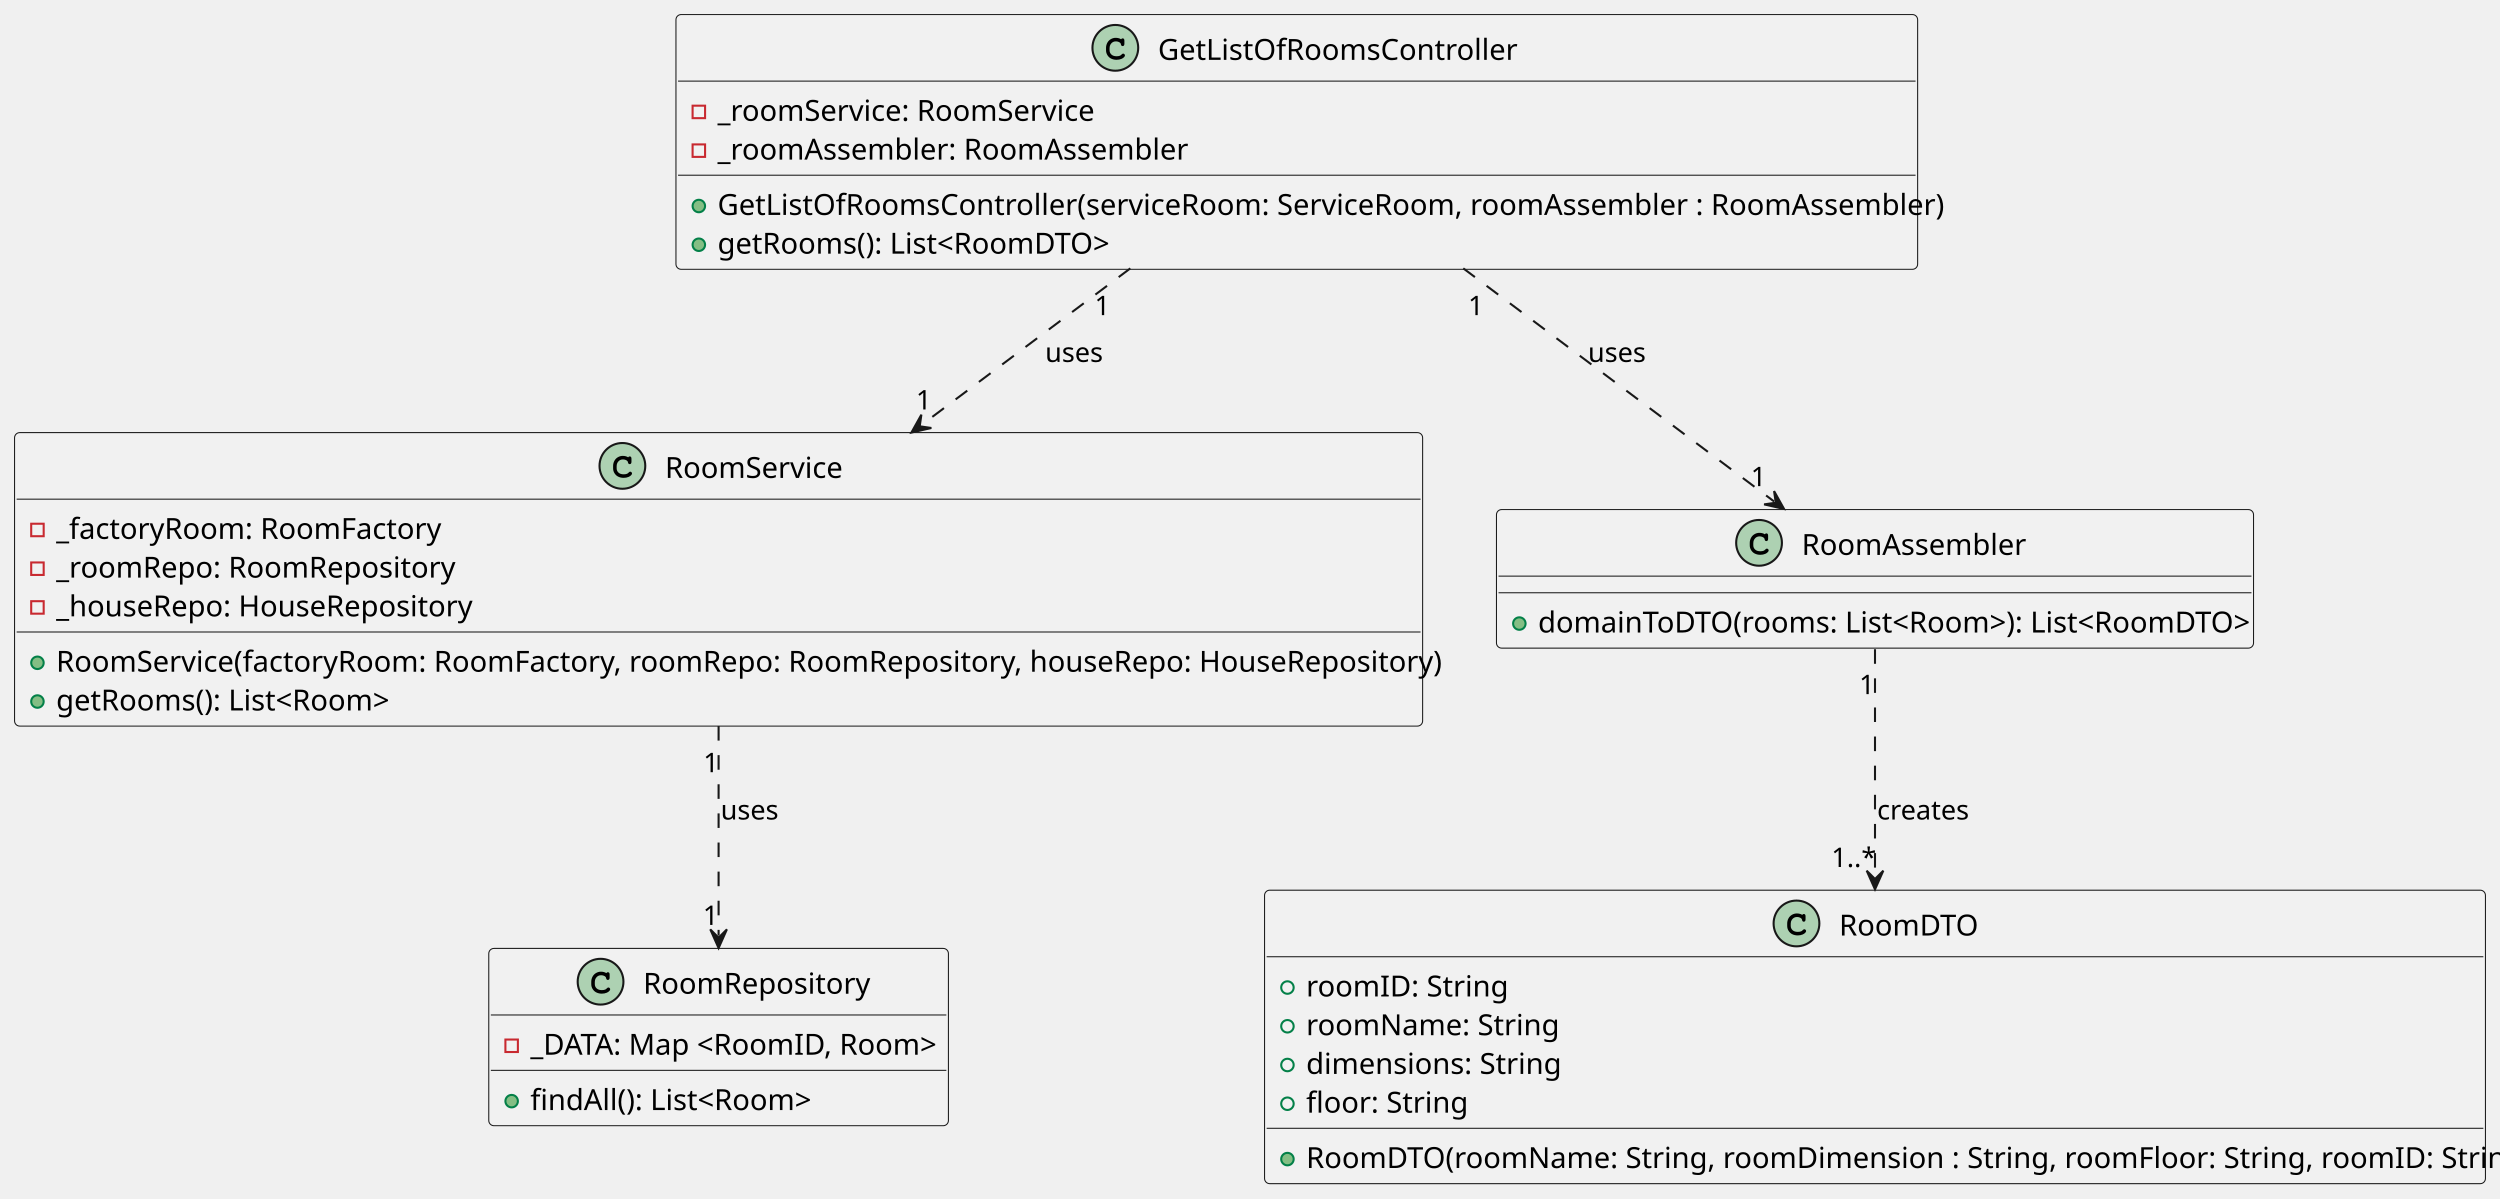
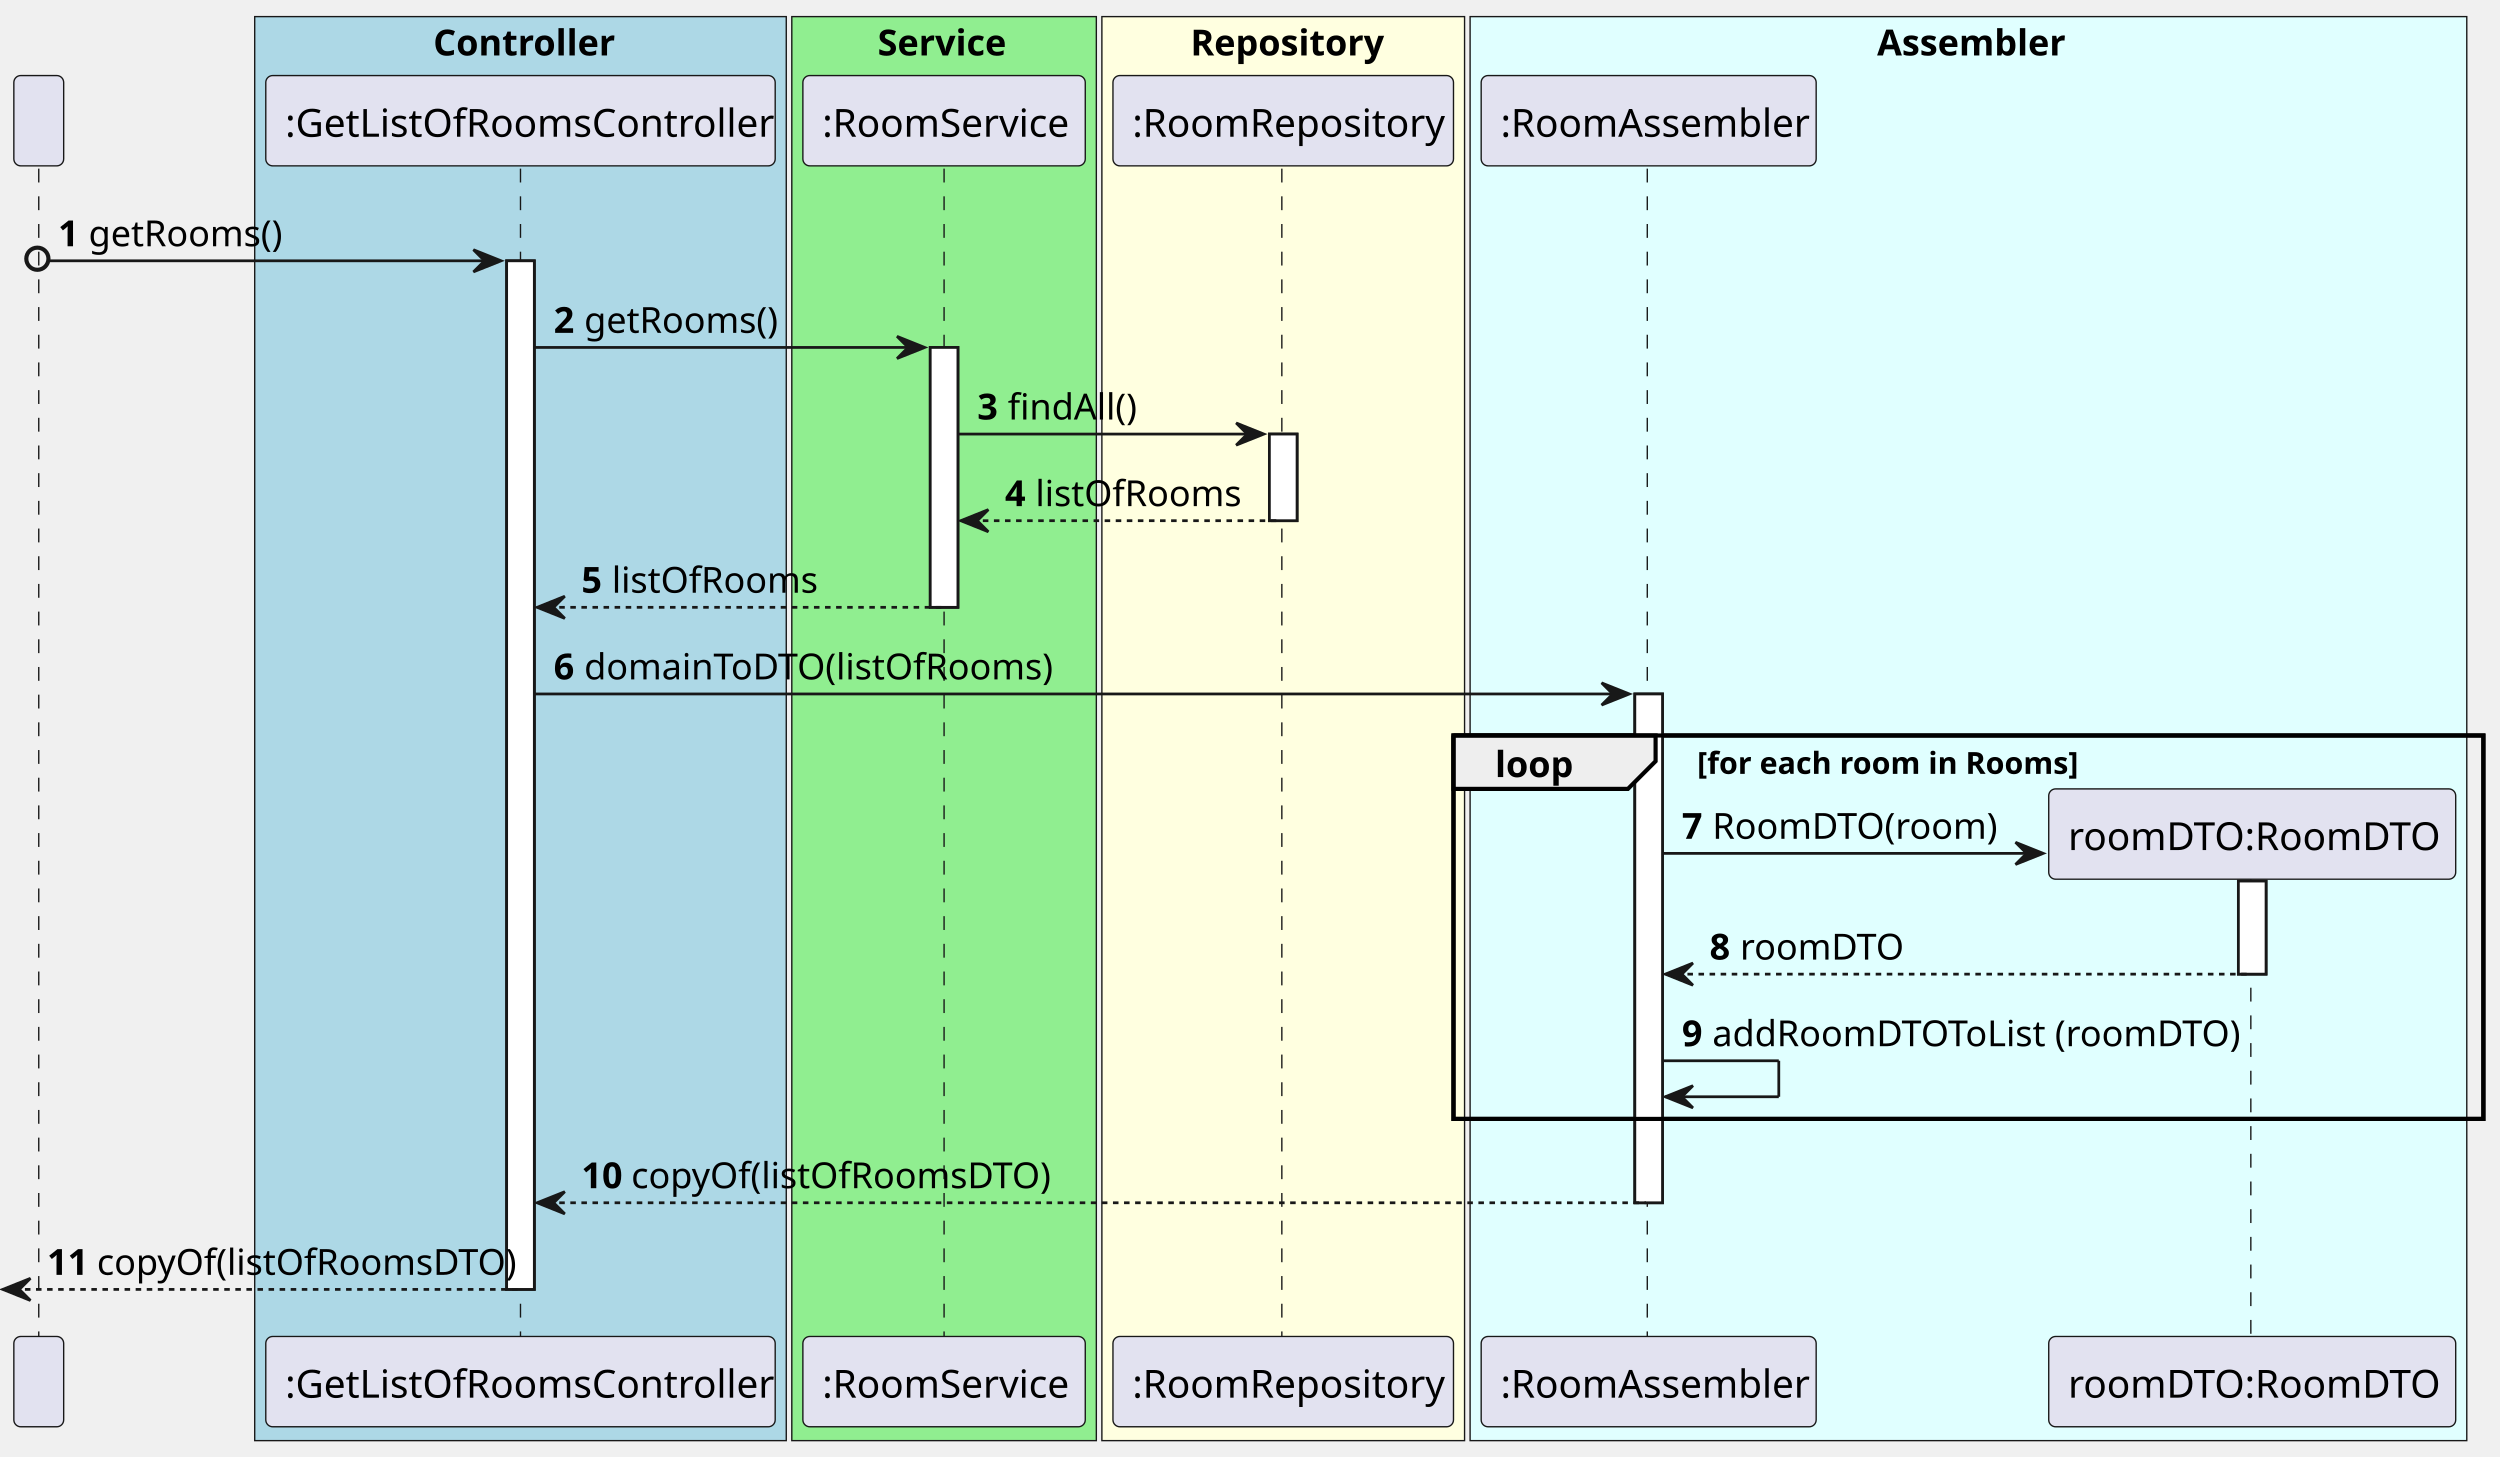
- <svg xmlns="http://www.w3.org/2000/svg" contentStyleType="text/css" height="576px" preserveAspectRatio="none" style="width:1202px;height:576px;background:#FFFFFF;" version="1.1" viewBox="0 0 1202 576" width="1202px" zoomAndPan="magnify">
+ <svg xmlns="http://www.w3.org/2000/svg" contentStyleType="text/css" height="526px" preserveAspectRatio="none" style="width:903px;height:526px;background:#FFFFFF;" version="1.1" viewBox="0 0 903 526" width="903px" zoomAndPan="magnify">
  <defs />
  <g>
-     <g id="elem_GetListOfRoomsController">
-       <rect codeLine="3" fill="#F1F1F1" height="122.484" id="GetListOfRoomsController" rx="2.5" ry="2.5" style="stroke:#181818;stroke-width:0.5;" width="597" x="325" y="7" />
-       <ellipse cx="536.25" cy="23" fill="#ADD1B2" rx="11" ry="11" style="stroke:#181818;stroke-width:1.0;" />
-       <path d="M539.016,18.875 Q539.172,18.656 539.359,18.547 Q539.547,18.438 539.766,18.438 Q540.141,18.438 540.375,18.703 Q540.609,18.953 540.609,19.562 L540.609,21.016 Q540.609,21.625 540.375,21.891 Q540.141,22.156 539.766,22.156 Q539.422,22.156 539.219,21.953 Q539.016,21.766 538.906,21.25 Q538.859,20.891 538.672,20.703 Q538.344,20.328 537.734,20.109 Q537.125,19.891 536.5,19.891 Q535.734,19.891 535.094,20.219 Q534.469,20.547 533.969,21.297 Q533.484,22.047 533.484,23.078 L533.484,24.172 Q533.484,25.406 534.375,26.234 Q535.266,27.047 536.859,27.047 Q537.797,27.047 538.453,26.797 Q538.844,26.641 539.266,26.203 Q539.531,25.938 539.672,25.859 Q539.828,25.781 540.031,25.781 Q540.359,25.781 540.609,26.047 Q540.875,26.297 540.875,26.641 Q540.875,26.984 540.531,27.391 Q540.031,27.969 539.234,28.297 Q538.156,28.75 536.859,28.75 Q535.344,28.75 534.141,28.125 Q533.156,27.625 532.469,26.562 Q531.781,25.484 531.781,24.203 L531.781,23.047 Q531.781,21.719 532.391,20.578 Q533.016,19.422 534.109,18.812 Q535.203,18.188 536.438,18.188 Q537.172,18.188 537.812,18.359 Q538.469,18.516 539.016,18.875 Z " fill="#000000" />
-       <text fill="#000000" font-family="sans-serif" font-size="14" lengthAdjust="spacing" textLength="166" x="556.75" y="28.797">GetListOfRoomsController</text>
-       <line style="stroke:#181818;stroke-width:0.5;" x1="326" x2="921" y1="39" y2="39" />
-       <rect fill="none" height="6" style="stroke:#C82930;stroke-width:1.0;" width="6" x="333" y="50.81" />
-       <text fill="#000000" font-family="sans-serif" font-size="14" lengthAdjust="spacing" textLength="179" x="345" y="58.107">_roomService: RoomService</text>
-       <rect fill="none" height="6" style="stroke:#C82930;stroke-width:1.0;" width="6" x="333" y="69.432" />
-       <text fill="#000000" font-family="sans-serif" font-size="14" lengthAdjust="spacing" textLength="217" x="345" y="76.728">_roomAssembler: RoomAssembler</text>
-       <line style="stroke:#181818;stroke-width:0.5;" x1="326" x2="921" y1="84.242" y2="84.242" />
-       <ellipse cx="336" cy="99.053" fill="#84BE84" rx="3" ry="3" style="stroke:#038048;stroke-width:1.0;" />
-       <text fill="#000000" font-family="sans-serif" font-size="14" lengthAdjust="spacing" textLength="571" x="345" y="103.35">GetListOfRoomsController(serviceRoom: ServiceRoom, roomAssembler : RoomAssembler)</text>
-       <ellipse cx="336" cy="117.674" fill="#84BE84" rx="3" ry="3" style="stroke:#038048;stroke-width:1.0;" />
-       <text fill="#000000" font-family="sans-serif" font-size="14" lengthAdjust="spacing" textLength="187" x="345" y="121.971">getRooms(): List&lt;RoomDTO&gt;</text>
-     </g>
-     <g id="elem_RoomService">
-       <rect codeLine="12" fill="#F1F1F1" height="141.106" id="RoomService" rx="2.5" ry="2.5" style="stroke:#181818;stroke-width:0.5;" width="677" x="7" y="208" />
-       <ellipse cx="299.25" cy="224" fill="#ADD1B2" rx="11" ry="11" style="stroke:#181818;stroke-width:1.0;" />
-       <path d="M302.016,219.875 Q302.172,219.656 302.359,219.547 Q302.547,219.438 302.766,219.438 Q303.141,219.438 303.375,219.703 Q303.609,219.953 303.609,220.562 L303.609,222.016 Q303.609,222.625 303.375,222.891 Q303.141,223.156 302.766,223.156 Q302.422,223.156 302.219,222.953 Q302.016,222.766 301.906,222.25 Q301.859,221.891 301.672,221.703 Q301.344,221.328 300.734,221.109 Q300.125,220.891 299.5,220.891 Q298.734,220.891 298.094,221.219 Q297.469,221.547 296.969,222.297 Q296.484,223.047 296.484,224.078 L296.484,225.172 Q296.484,226.406 297.375,227.234 Q298.266,228.047 299.859,228.047 Q300.797,228.047 301.453,227.797 Q301.844,227.641 302.266,227.203 Q302.531,226.938 302.672,226.859 Q302.828,226.781 303.031,226.781 Q303.359,226.781 303.609,227.047 Q303.875,227.297 303.875,227.641 Q303.875,227.984 303.531,228.391 Q303.031,228.969 302.234,229.297 Q301.156,229.75 299.859,229.75 Q298.344,229.75 297.141,229.125 Q296.156,228.625 295.469,227.562 Q294.781,226.484 294.781,225.203 L294.781,224.047 Q294.781,222.719 295.391,221.578 Q296.016,220.422 297.109,219.812 Q298.203,219.188 299.438,219.188 Q300.172,219.188 300.812,219.359 Q301.469,219.516 302.016,219.875 Z " fill="#000000" />
-       <text fill="#000000" font-family="sans-serif" font-size="14" lengthAdjust="spacing" textLength="84" x="319.75" y="229.797">RoomService</text>
-       <line style="stroke:#181818;stroke-width:0.5;" x1="8" x2="683" y1="240" y2="240" />
-       <rect fill="none" height="6" style="stroke:#C82930;stroke-width:1.0;" width="6" x="15" y="251.81" />
-       <text fill="#000000" font-family="sans-serif" font-size="14" lengthAdjust="spacing" textLength="181" x="27" y="259.107">_factoryRoom: RoomFactory</text>
-       <rect fill="none" height="6" style="stroke:#C82930;stroke-width:1.0;" width="6" x="15" y="270.432" />
-       <text fill="#000000" font-family="sans-serif" font-size="14" lengthAdjust="spacing" textLength="187" x="27" y="277.728">_roomRepo: RoomRepository</text>
-       <rect fill="none" height="6" style="stroke:#C82930;stroke-width:1.0;" width="6" x="15" y="289.053" />
-       <text fill="#000000" font-family="sans-serif" font-size="14" lengthAdjust="spacing" textLength="197" x="27" y="296.35">_houseRepo: HouseRepository</text>
-       <line style="stroke:#181818;stroke-width:0.5;" x1="8" x2="683" y1="303.863" y2="303.863" />
-       <ellipse cx="18" cy="318.674" fill="#84BE84" rx="3" ry="3" style="stroke:#038048;stroke-width:1.0;" />
-       <text fill="#000000" font-family="sans-serif" font-size="14" lengthAdjust="spacing" textLength="651" x="27" y="322.971">RoomService(factoryRoom: RoomFactory, roomRepo: RoomRepository, houseRepo: HouseRepository)</text>
-       <ellipse cx="18" cy="337.295" fill="#84BE84" rx="3" ry="3" style="stroke:#038048;stroke-width:1.0;" />
-       <text fill="#000000" font-family="sans-serif" font-size="14" lengthAdjust="spacing" textLength="157" x="27" y="341.592">getRooms(): List&lt;Room&gt;</text>
-     </g>
-     <g id="elem_RoomRepository">
-       <rect codeLine="23" fill="#F1F1F1" height="85.242" id="RoomRepository" rx="2.5" ry="2.5" style="stroke:#181818;stroke-width:0.5;" width="221" x="235" y="456" />
-       <ellipse cx="288.75" cy="472" fill="#ADD1B2" rx="11" ry="11" style="stroke:#181818;stroke-width:1.0;" />
-       <path d="M291.516,467.875 Q291.672,467.656 291.859,467.547 Q292.047,467.438 292.266,467.438 Q292.641,467.438 292.875,467.703 Q293.109,467.953 293.109,468.562 L293.109,470.016 Q293.109,470.625 292.875,470.891 Q292.641,471.156 292.266,471.156 Q291.922,471.156 291.719,470.953 Q291.516,470.766 291.406,470.25 Q291.359,469.891 291.172,469.703 Q290.844,469.328 290.234,469.109 Q289.625,468.891 289,468.891 Q288.234,468.891 287.594,469.219 Q286.969,469.547 286.469,470.297 Q285.984,471.047 285.984,472.078 L285.984,473.172 Q285.984,474.406 286.875,475.234 Q287.766,476.047 289.359,476.047 Q290.297,476.047 290.953,475.797 Q291.344,475.641 291.766,475.203 Q292.031,474.938 292.172,474.859 Q292.328,474.781 292.531,474.781 Q292.859,474.781 293.109,475.047 Q293.375,475.297 293.375,475.641 Q293.375,475.984 293.031,476.391 Q292.531,476.969 291.734,477.297 Q290.656,477.75 289.359,477.75 Q287.844,477.75 286.641,477.125 Q285.656,476.625 284.969,475.562 Q284.281,474.484 284.281,473.203 L284.281,472.047 Q284.281,470.719 284.891,469.578 Q285.516,468.422 286.609,467.812 Q287.703,467.188 288.938,467.188 Q289.672,467.188 290.312,467.359 Q290.969,467.516 291.516,467.875 Z " fill="#000000" />
-       <text fill="#000000" font-family="sans-serif" font-size="14" lengthAdjust="spacing" textLength="105" x="309.25" y="477.797">RoomRepository</text>
-       <line style="stroke:#181818;stroke-width:0.5;" x1="236" x2="455" y1="488" y2="488" />
-       <rect fill="none" height="6" style="stroke:#C82930;stroke-width:1.0;" width="6" x="243" y="499.81" />
-       <text fill="#000000" font-family="sans-serif" font-size="14" lengthAdjust="spacing" textLength="195" x="255" y="507.107">_DATA: Map &lt;RoomID, Room&gt;</text>
-       <line style="stroke:#181818;stroke-width:0.5;" x1="236" x2="455" y1="514.621" y2="514.621" />
-       <ellipse cx="246" cy="529.432" fill="#84BE84" rx="3" ry="3" style="stroke:#038048;stroke-width:1.0;" />
-       <text fill="#000000" font-family="sans-serif" font-size="14" lengthAdjust="spacing" textLength="131" x="255" y="533.729">findAll(): List&lt;Room&gt;</text>
-     </g>
-     <g id="elem_RoomAssembler">
-       <rect codeLine="30" fill="#F1F1F1" height="66.621" id="RoomAssembler" rx="2.5" ry="2.5" style="stroke:#181818;stroke-width:0.5;" width="364" x="719.5" y="245" />
-       <ellipse cx="845.75" cy="261" fill="#ADD1B2" rx="11" ry="11" style="stroke:#181818;stroke-width:1.0;" />
-       <path d="M848.516,256.875 Q848.672,256.656 848.859,256.547 Q849.047,256.438 849.266,256.438 Q849.641,256.438 849.875,256.703 Q850.109,256.953 850.109,257.562 L850.109,259.016 Q850.109,259.625 849.875,259.891 Q849.641,260.156 849.266,260.156 Q848.922,260.156 848.719,259.953 Q848.516,259.766 848.406,259.25 Q848.359,258.891 848.172,258.703 Q847.844,258.328 847.234,258.109 Q846.625,257.891 846,257.891 Q845.234,257.891 844.594,258.219 Q843.969,258.547 843.469,259.297 Q842.984,260.047 842.984,261.078 L842.984,262.172 Q842.984,263.406 843.875,264.234 Q844.766,265.047 846.359,265.047 Q847.297,265.047 847.953,264.797 Q848.344,264.641 848.766,264.203 Q849.031,263.938 849.172,263.859 Q849.328,263.781 849.531,263.781 Q849.859,263.781 850.109,264.047 Q850.375,264.297 850.375,264.641 Q850.375,264.984 850.031,265.391 Q849.531,265.969 848.734,266.297 Q847.656,266.75 846.359,266.75 Q844.844,266.75 843.641,266.125 Q842.656,265.625 841.969,264.562 Q841.281,263.484 841.281,262.203 L841.281,261.047 Q841.281,259.719 841.891,258.578 Q842.516,257.422 843.609,256.812 Q844.703,256.188 845.938,256.188 Q846.672,256.188 847.312,256.359 Q847.969,256.516 848.516,256.875 Z " fill="#000000" />
-       <text fill="#000000" font-family="sans-serif" font-size="14" lengthAdjust="spacing" textLength="103" x="866.25" y="266.797">RoomAssembler</text>
-       <line style="stroke:#181818;stroke-width:0.5;" x1="720.5" x2="1082.5" y1="277" y2="277" />
-       <line style="stroke:#181818;stroke-width:0.5;" x1="720.5" x2="1082.5" y1="285" y2="285" />
-       <ellipse cx="730.5" cy="299.81" fill="#84BE84" rx="3" ry="3" style="stroke:#038048;stroke-width:1.0;" />
-       <text fill="#000000" font-family="sans-serif" font-size="14" lengthAdjust="spacing" textLength="338" x="739.5" y="304.107">domainToDTO(rooms: List&lt;Room&gt;): List&lt;RoomDTO&gt;</text>
-     </g>
-     <g id="elem_RoomDTO">
-       <rect codeLine="35" fill="#F1F1F1" height="141.106" id="RoomDTO" rx="2.5" ry="2.5" style="stroke:#181818;stroke-width:0.5;" width="587" x="608" y="428" />
-       <ellipse cx="863.75" cy="444" fill="#ADD1B2" rx="11" ry="11" style="stroke:#181818;stroke-width:1.0;" />
-       <path d="M866.516,439.875 Q866.672,439.656 866.859,439.547 Q867.047,439.438 867.266,439.438 Q867.641,439.438 867.875,439.703 Q868.109,439.953 868.109,440.562 L868.109,442.016 Q868.109,442.625 867.875,442.891 Q867.641,443.156 867.266,443.156 Q866.922,443.156 866.719,442.953 Q866.516,442.766 866.406,442.25 Q866.359,441.891 866.172,441.703 Q865.844,441.328 865.234,441.109 Q864.625,440.891 864,440.891 Q863.234,440.891 862.594,441.219 Q861.969,441.547 861.469,442.297 Q860.984,443.047 860.984,444.078 L860.984,445.172 Q860.984,446.406 861.875,447.234 Q862.766,448.047 864.359,448.047 Q865.297,448.047 865.953,447.797 Q866.344,447.641 866.766,447.203 Q867.031,446.938 867.172,446.859 Q867.328,446.781 867.531,446.781 Q867.859,446.781 868.109,447.047 Q868.375,447.297 868.375,447.641 Q868.375,447.984 868.031,448.391 Q867.531,448.969 866.734,449.297 Q865.656,449.75 864.359,449.75 Q862.844,449.75 861.641,449.125 Q860.656,448.625 859.969,447.562 Q859.281,446.484 859.281,445.203 L859.281,444.047 Q859.281,442.719 859.891,441.578 Q860.516,440.422 861.609,439.812 Q862.703,439.188 863.938,439.188 Q864.672,439.188 865.312,439.359 Q865.969,439.516 866.516,439.875 Z " fill="#000000" />
-       <text fill="#000000" font-family="sans-serif" font-size="14" lengthAdjust="spacing" textLength="67" x="884.25" y="449.797">RoomDTO</text>
-       <line style="stroke:#181818;stroke-width:0.5;" x1="609" x2="1194" y1="460" y2="460" />
-       <ellipse cx="619" cy="474.81" fill="none" rx="3" ry="3" style="stroke:#038048;stroke-width:1.0;" />
-       <text fill="#000000" font-family="sans-serif" font-size="14" lengthAdjust="spacing" textLength="90" x="628" y="479.107">roomID: String</text>
-       <ellipse cx="619" cy="493.432" fill="none" rx="3" ry="3" style="stroke:#038048;stroke-width:1.0;" />
-       <text fill="#000000" font-family="sans-serif" font-size="14" lengthAdjust="spacing" textLength="113" x="628" y="497.728">roomName: String</text>
-       <ellipse cx="619" cy="512.053" fill="none" rx="3" ry="3" style="stroke:#038048;stroke-width:1.0;" />
-       <text fill="#000000" font-family="sans-serif" font-size="14" lengthAdjust="spacing" textLength="116" x="628" y="516.35">dimensions: String</text>
-       <ellipse cx="619" cy="530.674" fill="none" rx="3" ry="3" style="stroke:#038048;stroke-width:1.0;" />
-       <text fill="#000000" font-family="sans-serif" font-size="14" lengthAdjust="spacing" textLength="73" x="628" y="534.971">floor: String</text>
-       <line style="stroke:#181818;stroke-width:0.5;" x1="609" x2="1194" y1="542.484" y2="542.484" />
-       <ellipse cx="619" cy="557.295" fill="#84BE84" rx="3" ry="3" style="stroke:#038048;stroke-width:1.0;" />
-       <text fill="#000000" font-family="sans-serif" font-size="14" lengthAdjust="spacing" textLength="561" x="628" y="561.592">RoomDTO(roomName: String, roomDimension : String, roomFloor: String, roomID: String)</text>
-     </g>
-     <g id="link_GetListOfRoomsController_RoomService">
-       <path codeLine="46" d="M543.46,129.03 C510.58,153.69 477.09,178.8 443,204.37 " fill="none" id="GetListOfRoomsController-to-RoomService" style="stroke:#181818;stroke-width:1.0;stroke-dasharray:7.0,7.0;" />
-       <polygon fill="#181818" points="438.2,207.97,447.8,205.769,442.2,204.97,443,199.37,438.2,207.97" style="stroke:#181818;stroke-width:1.0;" />
-       <text fill="#000000" font-family="sans-serif" font-size="13" lengthAdjust="spacing" textLength="28" x="502.5" y="174.028">uses</text>
-       <text fill="#000000" font-family="sans-serif" font-size="13" lengthAdjust="spacing" textLength="7" x="526.279" y="151.52">1</text>
-       <text fill="#000000" font-family="sans-serif" font-size="13" lengthAdjust="spacing" textLength="7" x="440.399" y="196.858">1</text>
-     </g>
-     <g id="link_RoomService_RoomRepository">
-       <path codeLine="47" d="M345.5,349.08 C345.5,384.22 345.5,419.67 345.5,449.83 " fill="none" id="RoomService-to-RoomRepository" style="stroke:#181818;stroke-width:1.0;stroke-dasharray:7.0,7.0;" />
-       <polygon fill="#181818" points="345.5,455.83,349.5,446.83,345.5,450.83,341.5,446.83,345.5,455.83" style="stroke:#181818;stroke-width:1.0;" />
-       <text fill="#000000" font-family="sans-serif" font-size="13" lengthAdjust="spacing" textLength="28" x="346.5" y="394.028">uses</text>
-       <text fill="#000000" font-family="sans-serif" font-size="13" lengthAdjust="spacing" textLength="7" x="338.139" y="371.273">1</text>
-       <text fill="#000000" font-family="sans-serif" font-size="13" lengthAdjust="spacing" textLength="7" x="337.942" y="444.707">1</text>
-     </g>
-     <g id="link_GetListOfRoomsController_RoomAssembler">
-       <path codeLine="48" d="M703.54,129.03 C753.74,166.68 811.75,210.19 852.98,241.11 " fill="none" id="GetListOfRoomsController-to-RoomAssembler" style="stroke:#181818;stroke-width:1.0;stroke-dasharray:7.0,7.0;" />
-       <polygon fill="#181818" points="857.78,244.71,852.98,236.11,853.78,241.71,848.18,242.51,857.78,244.71" style="stroke:#181818;stroke-width:1.0;" />
-       <text fill="#000000" font-family="sans-serif" font-size="13" lengthAdjust="spacing" textLength="28" x="763.5" y="174.028">uses</text>
-       <text fill="#000000" font-family="sans-serif" font-size="13" lengthAdjust="spacing" textLength="7" x="705.868" y="151.52">1</text>
-       <text fill="#000000" font-family="sans-serif" font-size="13" lengthAdjust="spacing" textLength="7" x="841.779" y="233.741">1</text>
-     </g>
-     <g id="link_RoomAssembler_RoomDTO">
-       <path codeLine="49" d="M901.5,312.14 C901.5,342.54 901.5,382.88 901.5,421.62 " fill="none" id="RoomAssembler-to-RoomDTO" style="stroke:#181818;stroke-width:1.0;stroke-dasharray:7.0,7.0;" />
-       <polygon fill="#181818" points="901.5,427.62,905.5,418.62,901.5,422.62,897.5,418.62,901.5,427.62" style="stroke:#181818;stroke-width:1.0;" />
-       <text fill="#000000" font-family="sans-serif" font-size="13" lengthAdjust="spacing" textLength="43" x="902.5" y="394.028">creates</text>
-       <text fill="#000000" font-family="sans-serif" font-size="13" lengthAdjust="spacing" textLength="7" x="893.877" y="333.734">1</text>
-       <text fill="#000000" font-family="sans-serif" font-size="13" lengthAdjust="spacing" textLength="20" x="880.516" y="416.844">1..*</text>
-     </g>
+     <rect fill="#ADD8E6" height="514.356" style="stroke:#181818;stroke-width:0.5;" width="192" x="92" y="6" />
+     <text fill="#000000" font-family="sans-serif" font-size="13" font-weight="bold" lengthAdjust="spacing" textLength="63" x="156.5" y="20.028">Controller</text>
+     <rect fill="#90EE90" height="514.356" style="stroke:#181818;stroke-width:0.5;" width="110" x="286" y="6" />
+     <text fill="#000000" font-family="sans-serif" font-size="13" font-weight="bold" lengthAdjust="spacing" textLength="48" x="317" y="20.028">Service</text>
+     <rect fill="#FFFFE0" height="514.356" style="stroke:#181818;stroke-width:0.5;" width="131" x="398" y="6" />
+     <text fill="#000000" font-family="sans-serif" font-size="13" font-weight="bold" lengthAdjust="spacing" textLength="67" x="430" y="20.028">Repository</text>
+     <rect fill="#E0FFFF" height="514.356" style="stroke:#181818;stroke-width:0.5;" width="360" x="531" y="6" />
+     <text fill="#000000" font-family="sans-serif" font-size="13" font-weight="bold" lengthAdjust="spacing" textLength="66" x="678" y="20.028">Assembler</text>
+     <rect fill="#FFFFFF" height="371.531" style="stroke:#181818;stroke-width:1.0;" width="10" x="183" y="94.203" />
+     <rect fill="#FFFFFF" height="93.873" style="stroke:#181818;stroke-width:1.0;" width="10" x="336" y="125.494" />
+     <rect fill="#FFFFFF" height="31.291" style="stroke:#181818;stroke-width:1.0;" width="10" x="458.5" y="156.785" />
+     <rect fill="#FFFFFF" height="183.785" style="stroke:#181818;stroke-width:1.0;" width="10" x="590.5" y="250.658" />
+     <rect fill="#FFFFFF" height="33.621" style="stroke:#181818;stroke-width:1.0;" width="10" x="808.5" y="318.24" />
+     <rect fill="none" height="138.494" style="stroke:#000000;stroke-width:1.5;" width="372" x="525" y="265.658" />
+     <line style="stroke:#181818;stroke-width:0.5;stroke-dasharray:5.0,5.0;" x1="14" x2="14" y1="60.912" y2="483.734" />
+     <line style="stroke:#181818;stroke-width:0.5;stroke-dasharray:5.0,5.0;" x1="188" x2="188" y1="60.912" y2="483.734" />
+     <line style="stroke:#181818;stroke-width:0.5;stroke-dasharray:5.0,5.0;" x1="341" x2="341" y1="60.912" y2="483.734" />
+     <line style="stroke:#181818;stroke-width:0.5;stroke-dasharray:5.0,5.0;" x1="463" x2="463" y1="60.912" y2="483.734" />
+     <line style="stroke:#181818;stroke-width:0.5;stroke-dasharray:5.0,5.0;" x1="595" x2="595" y1="60.912" y2="483.734" />
+     <line style="stroke:#181818;stroke-width:0.5;stroke-dasharray:5.0,5.0;" x1="813" x2="813" y1="316.76" y2="483.734" />
+     <rect fill="#E2E2F0" height="32.621" rx="2.5" ry="2.5" style="stroke:#181818;stroke-width:0.5;" width="18" x="5" y="27.291" />
+     <text fill="#000000" font-family="sans-serif" font-size="14" lengthAdjust="spacing" textLength="4" x="12" y="49.398"> </text>
+     <rect fill="#E2E2F0" height="32.621" rx="2.5" ry="2.5" style="stroke:#181818;stroke-width:0.5;" width="18" x="5" y="482.734" />
+     <text fill="#000000" font-family="sans-serif" font-size="14" lengthAdjust="spacing" textLength="4" x="12" y="504.842"> </text>
+     <rect fill="#E2E2F0" height="32.621" rx="2.5" ry="2.5" style="stroke:#181818;stroke-width:0.5;" width="184" x="96" y="27.291" />
+     <text fill="#000000" font-family="sans-serif" font-size="14" lengthAdjust="spacing" textLength="170" x="103" y="49.398">:GetListOfRoomsController</text>
+     <rect fill="#E2E2F0" height="32.621" rx="2.5" ry="2.5" style="stroke:#181818;stroke-width:0.5;" width="184" x="96" y="482.734" />
+     <text fill="#000000" font-family="sans-serif" font-size="14" lengthAdjust="spacing" textLength="170" x="103" y="504.842">:GetListOfRoomsController</text>
+     <rect fill="#E2E2F0" height="32.621" rx="2.5" ry="2.5" style="stroke:#181818;stroke-width:0.5;" width="102" x="290" y="27.291" />
+     <text fill="#000000" font-family="sans-serif" font-size="14" lengthAdjust="spacing" textLength="88" x="297" y="49.398">:RoomService</text>
+     <rect fill="#E2E2F0" height="32.621" rx="2.5" ry="2.5" style="stroke:#181818;stroke-width:0.5;" width="102" x="290" y="482.734" />
+     <text fill="#000000" font-family="sans-serif" font-size="14" lengthAdjust="spacing" textLength="88" x="297" y="504.842">:RoomService</text>
+     <rect fill="#E2E2F0" height="32.621" rx="2.5" ry="2.5" style="stroke:#181818;stroke-width:0.5;" width="123" x="402" y="27.291" />
+     <text fill="#000000" font-family="sans-serif" font-size="14" lengthAdjust="spacing" textLength="109" x="409" y="49.398">:RoomRepository</text>
+     <rect fill="#E2E2F0" height="32.621" rx="2.5" ry="2.5" style="stroke:#181818;stroke-width:0.5;" width="123" x="402" y="482.734" />
+     <text fill="#000000" font-family="sans-serif" font-size="14" lengthAdjust="spacing" textLength="109" x="409" y="504.842">:RoomRepository</text>
+     <rect fill="#E2E2F0" height="32.621" rx="2.5" ry="2.5" style="stroke:#181818;stroke-width:0.5;" width="121" x="535" y="27.291" />
+     <text fill="#000000" font-family="sans-serif" font-size="14" lengthAdjust="spacing" textLength="107" x="542" y="49.398">:RoomAssembler</text>
+     <rect fill="#E2E2F0" height="32.621" rx="2.5" ry="2.5" style="stroke:#181818;stroke-width:0.5;" width="121" x="535" y="482.734" />
+     <text fill="#000000" font-family="sans-serif" font-size="14" lengthAdjust="spacing" textLength="107" x="542" y="504.842">:RoomAssembler</text>
+     <rect fill="#E2E2F0" height="32.621" rx="2.5" ry="2.5" style="stroke:#181818;stroke-width:0.5;" width="147" x="740" y="482.734" />
+     <text fill="#000000" font-family="sans-serif" font-size="14" lengthAdjust="spacing" textLength="133" x="747" y="504.842">roomDTO:RoomDTO</text>
+     <rect fill="#FFFFFF" height="371.531" style="stroke:#181818;stroke-width:1.0;" width="10" x="183" y="94.203" />
+     <rect fill="#FFFFFF" height="93.873" style="stroke:#181818;stroke-width:1.0;" width="10" x="336" y="125.494" />
+     <rect fill="#FFFFFF" height="31.291" style="stroke:#181818;stroke-width:1.0;" width="10" x="458.5" y="156.785" />
+     <rect fill="#FFFFFF" height="183.785" style="stroke:#181818;stroke-width:1.0;" width="10" x="590.5" y="250.658" />
+     <rect fill="#FFFFFF" height="33.621" style="stroke:#181818;stroke-width:1.0;" width="10" x="808.5" y="318.24" />
+     <ellipse cx="13.5" cy="93.453" fill="none" rx="4" ry="4" style="stroke:#181818;stroke-width:1.5;" />
+     <polygon fill="#181818" points="171,90.203,181,94.203,171,98.203,175,94.203" style="stroke:#181818;stroke-width:1.0;" />
+     <line style="stroke:#181818;stroke-width:1.0;" x1="18" x2="177" y1="94.203" y2="94.203" />
+     <text fill="#000000" font-family="sans-serif" font-size="13" font-weight="bold" lengthAdjust="spacing" textLength="7" x="21" y="88.94">1</text>
+     <text fill="#000000" font-family="sans-serif" font-size="13" lengthAdjust="spacing" textLength="67" x="32" y="88.94">getRooms()</text>
+     <polygon fill="#181818" points="324,121.494,334,125.494,324,129.494,328,125.494" style="stroke:#181818;stroke-width:1.0;" />
+     <line style="stroke:#181818;stroke-width:1.0;" x1="193" x2="330" y1="125.494" y2="125.494" />
+     <text fill="#000000" font-family="sans-serif" font-size="13" font-weight="bold" lengthAdjust="spacing" textLength="7" x="200" y="120.231">2</text>
+     <text fill="#000000" font-family="sans-serif" font-size="13" lengthAdjust="spacing" textLength="67" x="211" y="120.231">getRooms()</text>
+     <polygon fill="#181818" points="446.5,152.785,456.5,156.785,446.5,160.785,450.5,156.785" style="stroke:#181818;stroke-width:1.0;" />
+     <line style="stroke:#181818;stroke-width:1.0;" x1="346" x2="452.5" y1="156.785" y2="156.785" />
+     <text fill="#000000" font-family="sans-serif" font-size="13" font-weight="bold" lengthAdjust="spacing" textLength="7" x="353" y="151.523">3</text>
+     <text fill="#000000" font-family="sans-serif" font-size="13" lengthAdjust="spacing" textLength="43" x="364" y="151.523">findAll()</text>
+     <polygon fill="#181818" points="357,184.076,347,188.076,357,192.076,353,188.076" style="stroke:#181818;stroke-width:1.0;" />
+     <line style="stroke:#181818;stroke-width:1.0;stroke-dasharray:2.0,2.0;" x1="351" x2="462.5" y1="188.076" y2="188.076" />
+     <text fill="#000000" font-family="sans-serif" font-size="13" font-weight="bold" lengthAdjust="spacing" textLength="7" x="363" y="182.814">4</text>
+     <text fill="#000000" font-family="sans-serif" font-size="13" lengthAdjust="spacing" textLength="71" x="374" y="182.814">listOfRooms</text>
+     <polygon fill="#181818" points="204,215.367,194,219.367,204,223.367,200,219.367" style="stroke:#181818;stroke-width:1.0;" />
+     <line style="stroke:#181818;stroke-width:1.0;stroke-dasharray:2.0,2.0;" x1="198" x2="340" y1="219.367" y2="219.367" />
+     <text fill="#000000" font-family="sans-serif" font-size="13" font-weight="bold" lengthAdjust="spacing" textLength="7" x="210" y="214.105">5</text>
+     <text fill="#000000" font-family="sans-serif" font-size="13" lengthAdjust="spacing" textLength="71" x="221" y="214.105">listOfRooms</text>
+     <polygon fill="#181818" points="578.5,246.658,588.5,250.658,578.5,254.658,582.5,250.658" style="stroke:#181818;stroke-width:1.0;" />
+     <line style="stroke:#181818;stroke-width:1.0;" x1="193" x2="584.5" y1="250.658" y2="250.658" />
+     <text fill="#000000" font-family="sans-serif" font-size="13" font-weight="bold" lengthAdjust="spacing" textLength="7" x="200" y="245.395">6</text>
+     <text fill="#000000" font-family="sans-serif" font-size="13" lengthAdjust="spacing" textLength="161" x="211" y="245.395">domainToDTO(listOfRooms)</text>
+     <path d="M525,265.658 L598,265.658 L598,274.949 L588,284.949 L525,284.949 L525,265.658 " fill="#EEEEEE" style="stroke:#000000;stroke-width:1.5;" />
+     <rect fill="none" height="138.494" style="stroke:#000000;stroke-width:1.5;" width="372" x="525" y="265.658" />
+     <text fill="#000000" font-family="sans-serif" font-size="13" font-weight="bold" lengthAdjust="spacing" textLength="28" x="540" y="280.687">loop</text>
+     <text fill="#000000" font-family="sans-serif" font-size="11" font-weight="bold" lengthAdjust="spacing" textLength="141" x="613" y="279.528">[for each room in Rooms]</text>
+     <polygon fill="#181818" points="728,304.24,738,308.24,728,312.24,732,308.24" style="stroke:#181818;stroke-width:1.0;" />
+     <line style="stroke:#181818;stroke-width:1.0;" x1="600.5" x2="734" y1="308.24" y2="308.24" />
+     <text fill="#000000" font-family="sans-serif" font-size="13" font-weight="bold" lengthAdjust="spacing" textLength="7" x="607.5" y="302.978">7</text>
+     <text fill="#000000" font-family="sans-serif" font-size="13" lengthAdjust="spacing" textLength="97" x="618.5" y="302.978">RoomDTO(room)</text>
+     <rect fill="#E2E2F0" height="32.621" rx="2.5" ry="2.5" style="stroke:#181818;stroke-width:0.5;" width="147" x="740" y="284.949" />
+     <text fill="#000000" font-family="sans-serif" font-size="14" lengthAdjust="spacing" textLength="133" x="747" y="307.057">roomDTO:RoomDTO</text>
+     <polygon fill="#181818" points="611.5,347.861,601.5,351.861,611.5,355.861,607.5,351.861" style="stroke:#181818;stroke-width:1.0;" />
+     <line style="stroke:#181818;stroke-width:1.0;stroke-dasharray:2.0,2.0;" x1="605.5" x2="812.5" y1="351.861" y2="351.861" />
+     <text fill="#000000" font-family="sans-serif" font-size="13" font-weight="bold" lengthAdjust="spacing" textLength="7" x="617.5" y="346.599">8</text>
+     <text fill="#000000" font-family="sans-serif" font-size="13" lengthAdjust="spacing" textLength="55" x="628.5" y="346.599">roomDTO</text>
+     <line style="stroke:#181818;stroke-width:1.0;" x1="600.5" x2="642.5" y1="383.152" y2="383.152" />
+     <line style="stroke:#181818;stroke-width:1.0;" x1="642.5" x2="642.5" y1="383.152" y2="396.152" />
+     <line style="stroke:#181818;stroke-width:1.0;" x1="601.5" x2="642.5" y1="396.152" y2="396.152" />
+     <polygon fill="#181818" points="611.5,392.152,601.5,396.152,611.5,400.152,607.5,396.152" style="stroke:#181818;stroke-width:1.0;" />
+     <text fill="#000000" font-family="sans-serif" font-size="13" font-weight="bold" lengthAdjust="spacing" textLength="7" x="607.5" y="377.89">9</text>
+     <text fill="#000000" font-family="sans-serif" font-size="13" lengthAdjust="spacing" textLength="183" x="618.5" y="377.89">addRoomDTOToList (roomDTO)</text>
+     <polygon fill="#181818" points="204,430.443,194,434.443,204,438.443,200,434.443" style="stroke:#181818;stroke-width:1.0;" />
+     <line style="stroke:#181818;stroke-width:1.0;stroke-dasharray:2.0,2.0;" x1="198" x2="594.5" y1="434.443" y2="434.443" />
+     <text fill="#000000" font-family="sans-serif" font-size="13" font-weight="bold" lengthAdjust="spacing" textLength="14" x="210" y="429.181">10</text>
+     <text fill="#000000" font-family="sans-serif" font-size="13" lengthAdjust="spacing" textLength="146" x="228" y="429.181">copyOf(listOfRoomsDTO)</text>
+     <polygon fill="#181818" points="11,461.734,1,465.734,11,469.734,7,465.734" style="stroke:#181818;stroke-width:1.0;" />
+     <line style="stroke:#181818;stroke-width:1.0;stroke-dasharray:2.0,2.0;" x1="5" x2="187" y1="465.734" y2="465.734" />
+     <text fill="#000000" font-family="sans-serif" font-size="13" font-weight="bold" lengthAdjust="spacing" textLength="14" x="17" y="460.472">11</text>
+     <text fill="#000000" font-family="sans-serif" font-size="13" lengthAdjust="spacing" textLength="146" x="35" y="460.472">copyOf(listOfRoomsDTO)</text>
  </g>
</svg>
